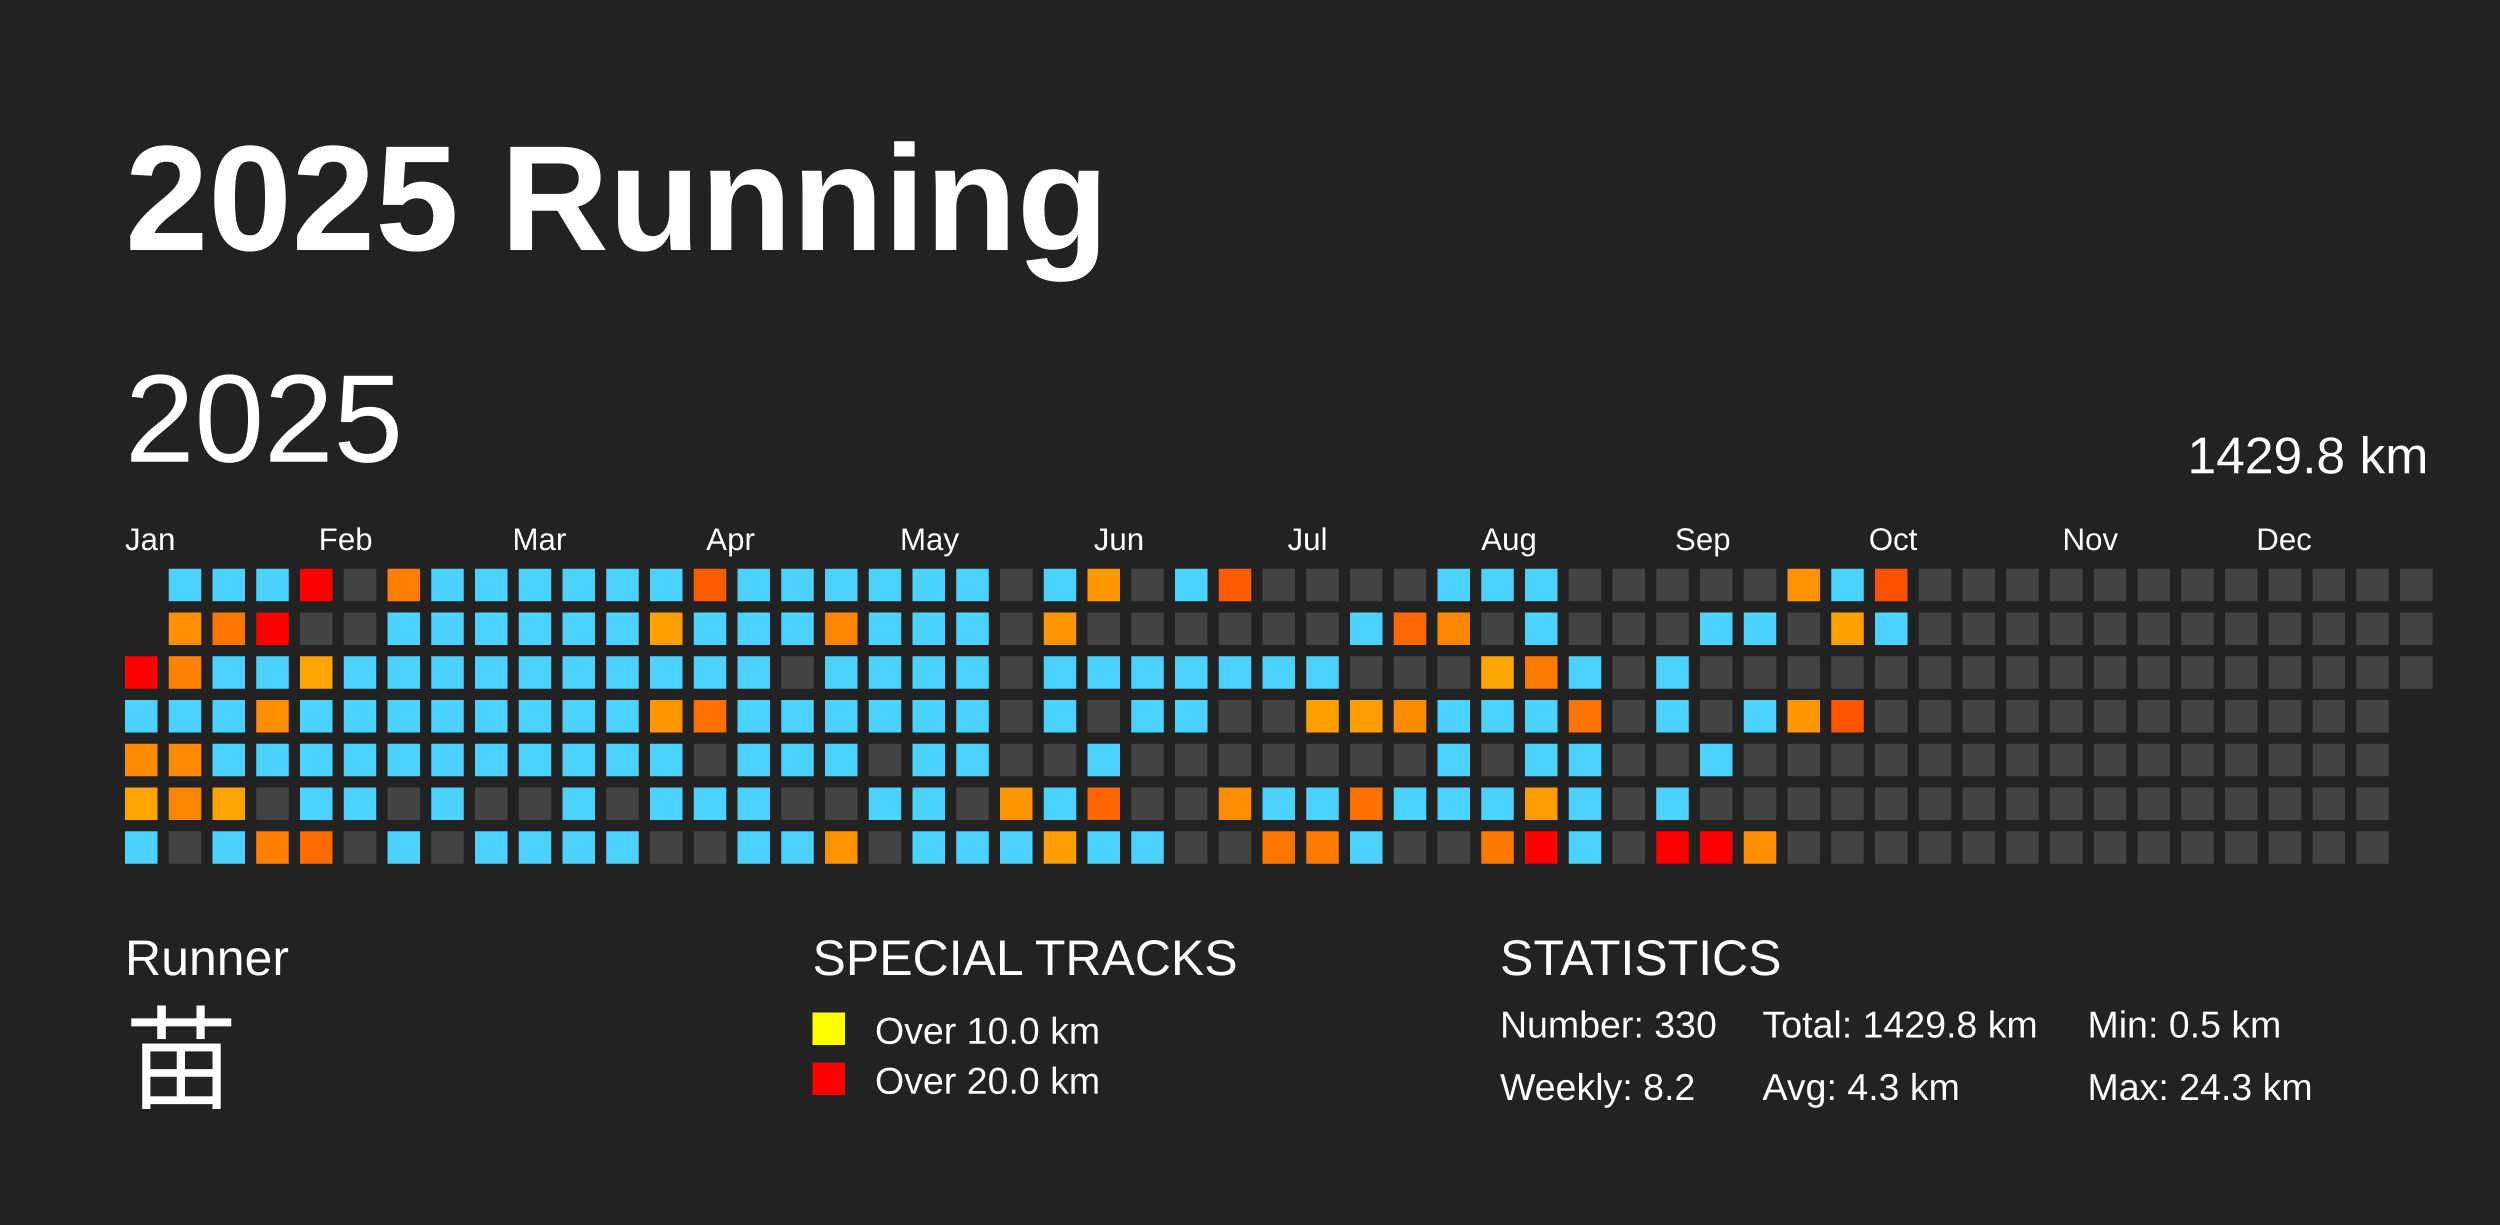
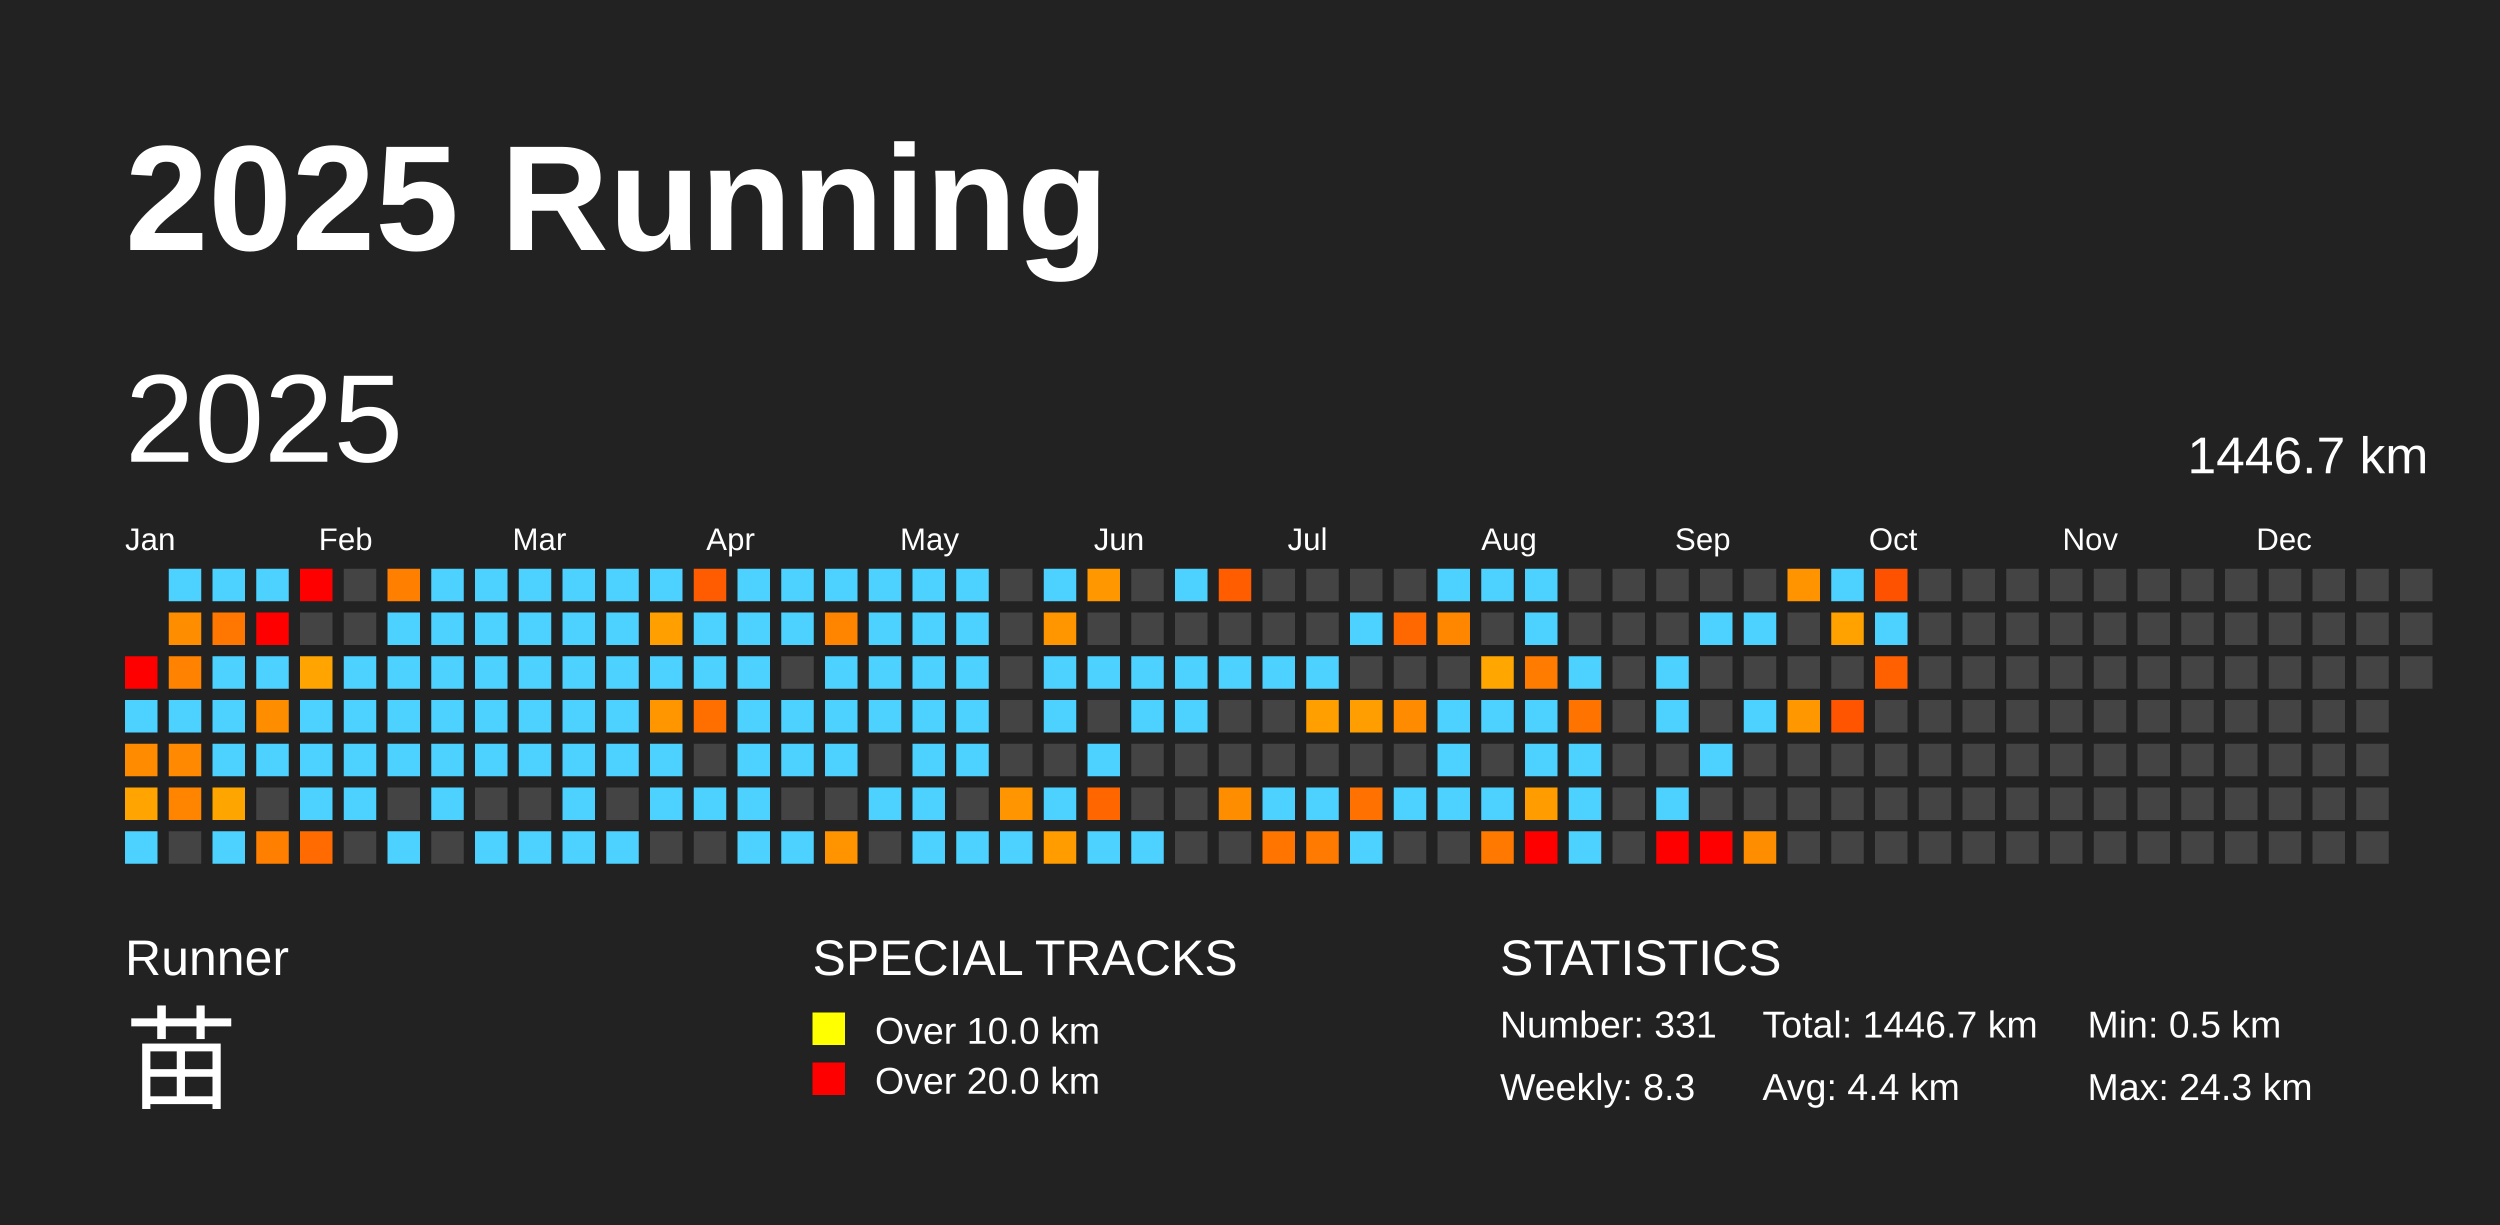
<svg xmlns="http://www.w3.org/2000/svg" baseProfile="full" height="98mm" version="1.1" viewBox="0,0,200,98" width="200mm">
  <defs />
  <rect fill="#222222" height="98" width="200" x="0" y="0" />
  <text fill="#FFFFFF" style="font-size:12px; font-family:Arial; font-weight:bold;" x="10" y="20">2025 Running</text>
  <text fill="#FFFFFF" style="font-size:4px; font-family:Arial" x="10" y="78">Runner</text>
  <text fill="#FFFFFF" style="font-size:9px; font-family:Arial" x="10" y="88">苗</text>
  <text fill="#FFFFFF" style="font-size:4px; font-family:Arial" x="65" y="78">SPECIAL TRACKS</text>
  <rect fill="yellow" height="2.6" width="2.6" x="65" y="81" />
  <text fill="#FFFFFF" style="font-size:3px; font-family:Arial" x="70" y="83.5">Over 10.0 km</text>
  <rect fill="red" height="2.6" width="2.6" x="65" y="85" />
  <text fill="#FFFFFF" style="font-size:3px; font-family:Arial" x="70" y="87.5">Over 20.0 km</text>
  <text fill="#FFFFFF" style="font-size:4px; font-family:Arial" x="120" y="78">STATISTICS</text>
-   <text fill="#FFFFFF" style="font-size:3px; font-family:Arial" x="120" y="83">Number: 330</text>
-   <text fill="#FFFFFF" style="font-size:3px; font-family:Arial" x="120" y="88">Weekly: 8.2</text>
-   <text fill="#FFFFFF" style="font-size:3px; font-family:Arial" x="141" y="83">Total: 1429.8 km</text>
-   <text fill="#FFFFFF" style="font-size:3px; font-family:Arial" x="141" y="88">Avg: 4.3 km</text>
+   <text fill="#FFFFFF" style="font-size:3px; font-family:Arial" x="120" y="83">Number: 331</text>
+   <text fill="#FFFFFF" style="font-size:3px; font-family:Arial" x="120" y="88">Weekly: 8.3</text>
+   <text fill="#FFFFFF" style="font-size:3px; font-family:Arial" x="141" y="83">Total: 1446.7 km</text>
+   <text fill="#FFFFFF" style="font-size:3px; font-family:Arial" x="141" y="88">Avg: 4.4 km</text>
  <text fill="#FFFFFF" style="font-size:3px; font-family:Arial" x="167" y="83">Min: 0.5 km</text>
  <text fill="#FFFFFF" style="font-size:3px; font-family:Arial" x="167" y="88">Max: 24.3 km</text>
  <text dominant-baseline="hanging" fill="#FFFFFF" style="font-size:10.0px; font-family:Arial;" x="10" y="30">2025</text>
-   <text dominant-baseline="hanging" fill="#FFFFFF" style="font-size:4.125px; font-family:Arial;" x="175" y="35">1429.8 km</text>
+   <text dominant-baseline="hanging" fill="#FFFFFF" style="font-size:4.125px; font-family:Arial;" x="175" y="35">1446.7 km</text>
  <text fill="#FFFFFF" style="font-size:2.5px; font-family:Arial" x="10.0" y="44">Jan</text>
  <text fill="#FFFFFF" style="font-size:2.5px; font-family:Arial" x="25.5" y="44">Feb</text>
  <text fill="#FFFFFF" style="font-size:2.5px; font-family:Arial" x="41.0" y="44">Mar</text>
  <text fill="#FFFFFF" style="font-size:2.5px; font-family:Arial" x="56.5" y="44">Apr</text>
  <text fill="#FFFFFF" style="font-size:2.5px; font-family:Arial" x="72.0" y="44">May</text>
  <text fill="#FFFFFF" style="font-size:2.5px; font-family:Arial" x="87.5" y="44">Jun</text>
  <text fill="#FFFFFF" style="font-size:2.5px; font-family:Arial" x="103.0" y="44">Jul</text>
  <text fill="#FFFFFF" style="font-size:2.5px; font-family:Arial" x="118.5" y="44">Aug</text>
  <text fill="#FFFFFF" style="font-size:2.5px; font-family:Arial" x="134.0" y="44">Sep</text>
  <text fill="#FFFFFF" style="font-size:2.5px; font-family:Arial" x="149.5" y="44">Oct</text>
  <text fill="#FFFFFF" style="font-size:2.5px; font-family:Arial" x="165.0" y="44">Nov</text>
  <text fill="#FFFFFF" style="font-size:2.5px; font-family:Arial" x="180.5" y="44">Dec</text>
  <rect fill="red" height="2.6" width="2.6" x="10.0" y="52.5" />
  <rect fill="#4dd2ff" height="2.6" width="2.6" x="10.0" y="56.0" />
  <rect fill="#ff8c00" height="2.6" width="2.6" x="10.0" y="59.5" />
  <rect fill="#ffa400" height="2.6" width="2.6" x="10.0" y="63.0" />
  <rect fill="#4dd2ff" height="2.6" width="2.6" x="10.0" y="66.5" />
  <rect fill="#4dd2ff" height="2.6" width="2.6" x="13.5" y="45.5" />
  <rect fill="#ff8d00" height="2.6" width="2.6" x="13.5" y="49.0" />
  <rect fill="#ff8300" height="2.6" width="2.6" x="13.5" y="52.5" />
  <rect fill="#4dd2ff" height="2.6" width="2.6" x="13.5" y="56.0" />
  <rect fill="#ff8900" height="2.6" width="2.6" x="13.5" y="59.5" />
  <rect fill="#ff8400" height="2.6" width="2.6" x="13.5" y="63.0" />
  <rect fill="#444444" height="2.6" width="2.6" x="13.5" y="66.5" />
  <rect fill="#4dd2ff" height="2.6" width="2.6" x="17.0" y="45.5" />
  <rect fill="#ff7700" height="2.6" width="2.6" x="17.0" y="49.0" />
  <rect fill="#4dd2ff" height="2.6" width="2.6" x="17.0" y="52.5" />
  <rect fill="#4dd2ff" height="2.6" width="2.6" x="17.0" y="56.0" />
  <rect fill="#4dd2ff" height="2.6" width="2.6" x="17.0" y="59.5" />
  <rect fill="#ffa500" height="2.6" width="2.6" x="17.0" y="63.0" />
  <rect fill="#4dd2ff" height="2.6" width="2.6" x="17.0" y="66.5" />
  <rect fill="#4dd2ff" height="2.6" width="2.6" x="20.5" y="45.5" />
  <rect fill="red" height="2.6" width="2.6" x="20.5" y="49.0" />
  <rect fill="#4dd2ff" height="2.6" width="2.6" x="20.5" y="52.5" />
  <rect fill="#ff8d00" height="2.6" width="2.6" x="20.5" y="56.0" />
  <rect fill="#4dd2ff" height="2.6" width="2.6" x="20.5" y="59.5" />
  <rect fill="#444444" height="2.6" width="2.6" x="20.5" y="63.0" />
  <rect fill="#ff7f00" height="2.6" width="2.6" x="20.5" y="66.5" />
  <rect fill="red" height="2.6" width="2.6" x="24.0" y="45.5" />
  <rect fill="#444444" height="2.6" width="2.6" x="24.0" y="49.0" />
  <rect fill="#ffa400" height="2.6" width="2.6" x="24.0" y="52.5" />
  <rect fill="#4dd2ff" height="2.6" width="2.6" x="24.0" y="56.0" />
  <rect fill="#4dd2ff" height="2.6" width="2.6" x="24.0" y="59.5" />
  <rect fill="#4dd2ff" height="2.6" width="2.6" x="24.0" y="63.0" />
  <rect fill="#ff6b00" height="2.6" width="2.6" x="24.0" y="66.5" />
  <rect fill="#444444" height="2.6" width="2.6" x="27.5" y="45.5" />
  <rect fill="#444444" height="2.6" width="2.6" x="27.5" y="49.0" />
  <rect fill="#4dd2ff" height="2.6" width="2.6" x="27.5" y="52.5" />
  <rect fill="#4dd2ff" height="2.6" width="2.6" x="27.5" y="56.0" />
  <rect fill="#4dd2ff" height="2.6" width="2.6" x="27.5" y="59.5" />
  <rect fill="#4dd2ff" height="2.6" width="2.6" x="27.5" y="63.0" />
  <rect fill="#444444" height="2.6" width="2.6" x="27.5" y="66.5" />
  <rect fill="#ff8000" height="2.6" width="2.6" x="31.0" y="45.5" />
  <rect fill="#4dd2ff" height="2.6" width="2.6" x="31.0" y="49.0" />
  <rect fill="#4dd2ff" height="2.6" width="2.6" x="31.0" y="52.5" />
  <rect fill="#4dd2ff" height="2.6" width="2.6" x="31.0" y="56.0" />
  <rect fill="#4dd2ff" height="2.6" width="2.6" x="31.0" y="59.5" />
  <rect fill="#444444" height="2.6" width="2.6" x="31.0" y="63.0" />
  <rect fill="#4dd2ff" height="2.6" width="2.6" x="31.0" y="66.5" />
  <rect fill="#4dd2ff" height="2.6" width="2.6" x="34.5" y="45.5" />
  <rect fill="#4dd2ff" height="2.6" width="2.6" x="34.5" y="49.0" />
  <rect fill="#4dd2ff" height="2.6" width="2.6" x="34.5" y="52.5" />
  <rect fill="#4dd2ff" height="2.6" width="2.6" x="34.5" y="56.0" />
  <rect fill="#4dd2ff" height="2.6" width="2.6" x="34.5" y="59.5" />
  <rect fill="#4dd2ff" height="2.6" width="2.6" x="34.5" y="63.0" />
  <rect fill="#444444" height="2.6" width="2.6" x="34.5" y="66.5" />
  <rect fill="#4dd2ff" height="2.6" width="2.6" x="38.0" y="45.5" />
  <rect fill="#4dd2ff" height="2.6" width="2.6" x="38.0" y="49.0" />
  <rect fill="#4dd2ff" height="2.6" width="2.6" x="38.0" y="52.5" />
  <rect fill="#4dd2ff" height="2.6" width="2.6" x="38.0" y="56.0" />
  <rect fill="#4dd2ff" height="2.6" width="2.6" x="38.0" y="59.5" />
  <rect fill="#444444" height="2.6" width="2.6" x="38.0" y="63.0" />
  <rect fill="#4dd2ff" height="2.6" width="2.6" x="38.0" y="66.5" />
  <rect fill="#4dd2ff" height="2.6" width="2.6" x="41.5" y="45.5" />
  <rect fill="#4dd2ff" height="2.6" width="2.6" x="41.5" y="49.0" />
  <rect fill="#4dd2ff" height="2.6" width="2.6" x="41.5" y="52.5" />
  <rect fill="#4dd2ff" height="2.6" width="2.6" x="41.5" y="56.0" />
  <rect fill="#4dd2ff" height="2.6" width="2.6" x="41.5" y="59.5" />
  <rect fill="#444444" height="2.6" width="2.6" x="41.5" y="63.0" />
  <rect fill="#4dd2ff" height="2.6" width="2.6" x="41.5" y="66.5" />
  <rect fill="#4dd2ff" height="2.6" width="2.6" x="45.0" y="45.5" />
  <rect fill="#4dd2ff" height="2.6" width="2.6" x="45.0" y="49.0" />
  <rect fill="#4dd2ff" height="2.6" width="2.6" x="45.0" y="52.5" />
  <rect fill="#4dd2ff" height="2.6" width="2.6" x="45.0" y="56.0" />
  <rect fill="#4dd2ff" height="2.6" width="2.6" x="45.0" y="59.5" />
  <rect fill="#4dd2ff" height="2.6" width="2.6" x="45.0" y="63.0" />
  <rect fill="#4dd2ff" height="2.6" width="2.6" x="45.0" y="66.5" />
  <rect fill="#4dd2ff" height="2.6" width="2.6" x="48.5" y="45.5" />
  <rect fill="#4dd2ff" height="2.6" width="2.6" x="48.5" y="49.0" />
  <rect fill="#4dd2ff" height="2.6" width="2.6" x="48.5" y="52.5" />
  <rect fill="#4dd2ff" height="2.6" width="2.6" x="48.5" y="56.0" />
  <rect fill="#4dd2ff" height="2.6" width="2.6" x="48.5" y="59.5" />
  <rect fill="#444444" height="2.6" width="2.6" x="48.5" y="63.0" />
  <rect fill="#4dd2ff" height="2.6" width="2.6" x="48.5" y="66.5" />
  <rect fill="#4dd2ff" height="2.6" width="2.6" x="52.0" y="45.5" />
  <rect fill="#ff9f00" height="2.6" width="2.6" x="52.0" y="49.0" />
  <rect fill="#4dd2ff" height="2.6" width="2.6" x="52.0" y="52.5" />
  <rect fill="#ff9600" height="2.6" width="2.6" x="52.0" y="56.0" />
  <rect fill="#4dd2ff" height="2.6" width="2.6" x="52.0" y="59.5" />
  <rect fill="#4dd2ff" height="2.6" width="2.6" x="52.0" y="63.0" />
  <rect fill="#444444" height="2.6" width="2.6" x="52.0" y="66.5" />
  <rect fill="#ff5b00" height="2.6" width="2.6" x="55.5" y="45.5" />
  <rect fill="#4dd2ff" height="2.6" width="2.6" x="55.5" y="49.0" />
  <rect fill="#4dd2ff" height="2.6" width="2.6" x="55.5" y="52.5" />
  <rect fill="#ff6f00" height="2.6" width="2.6" x="55.5" y="56.0" />
  <rect fill="#444444" height="2.6" width="2.6" x="55.5" y="59.5" />
  <rect fill="#4dd2ff" height="2.6" width="2.6" x="55.5" y="63.0" />
  <rect fill="#444444" height="2.6" width="2.6" x="55.5" y="66.5" />
  <rect fill="#4dd2ff" height="2.6" width="2.6" x="59.0" y="45.5" />
  <rect fill="#4dd2ff" height="2.6" width="2.6" x="59.0" y="49.0" />
  <rect fill="#4dd2ff" height="2.6" width="2.6" x="59.0" y="52.5" />
  <rect fill="#4dd2ff" height="2.6" width="2.6" x="59.0" y="56.0" />
  <rect fill="#4dd2ff" height="2.6" width="2.6" x="59.0" y="59.5" />
  <rect fill="#4dd2ff" height="2.6" width="2.6" x="59.0" y="63.0" />
  <rect fill="#4dd2ff" height="2.6" width="2.6" x="59.0" y="66.5" />
  <rect fill="#4dd2ff" height="2.6" width="2.6" x="62.5" y="45.5" />
  <rect fill="#4dd2ff" height="2.6" width="2.6" x="62.5" y="49.0" />
  <rect fill="#444444" height="2.6" width="2.6" x="62.5" y="52.5" />
  <rect fill="#4dd2ff" height="2.6" width="2.6" x="62.5" y="56.0" />
  <rect fill="#4dd2ff" height="2.6" width="2.6" x="62.5" y="59.5" />
  <rect fill="#444444" height="2.6" width="2.6" x="62.5" y="63.0" />
  <rect fill="#4dd2ff" height="2.6" width="2.6" x="62.5" y="66.5" />
  <rect fill="#4dd2ff" height="2.6" width="2.6" x="66.0" y="45.5" />
  <rect fill="#ff8400" height="2.6" width="2.6" x="66.0" y="49.0" />
  <rect fill="#4dd2ff" height="2.6" width="2.6" x="66.0" y="52.5" />
  <rect fill="#4dd2ff" height="2.6" width="2.6" x="66.0" y="56.0" />
  <rect fill="#4dd2ff" height="2.6" width="2.6" x="66.0" y="59.5" />
  <rect fill="#444444" height="2.6" width="2.6" x="66.0" y="63.0" />
  <rect fill="#ff9300" height="2.6" width="2.6" x="66.0" y="66.5" />
  <rect fill="#4dd2ff" height="2.6" width="2.6" x="69.5" y="45.5" />
  <rect fill="#4dd2ff" height="2.6" width="2.6" x="69.5" y="49.0" />
  <rect fill="#4dd2ff" height="2.6" width="2.6" x="69.5" y="52.5" />
  <rect fill="#4dd2ff" height="2.6" width="2.6" x="69.5" y="56.0" />
  <rect fill="#444444" height="2.6" width="2.6" x="69.5" y="59.5" />
  <rect fill="#4dd2ff" height="2.6" width="2.6" x="69.5" y="63.0" />
  <rect fill="#444444" height="2.6" width="2.6" x="69.5" y="66.5" />
  <rect fill="#4dd2ff" height="2.6" width="2.6" x="73.0" y="45.5" />
  <rect fill="#4dd2ff" height="2.6" width="2.6" x="73.0" y="49.0" />
  <rect fill="#4dd2ff" height="2.6" width="2.6" x="73.0" y="52.5" />
  <rect fill="#4dd2ff" height="2.6" width="2.6" x="73.0" y="56.0" />
  <rect fill="#4dd2ff" height="2.6" width="2.6" x="73.0" y="59.5" />
  <rect fill="#4dd2ff" height="2.6" width="2.6" x="73.0" y="63.0" />
  <rect fill="#4dd2ff" height="2.6" width="2.6" x="73.0" y="66.5" />
  <rect fill="#4dd2ff" height="2.6" width="2.6" x="76.5" y="45.5" />
  <rect fill="#4dd2ff" height="2.6" width="2.6" x="76.5" y="49.0" />
  <rect fill="#4dd2ff" height="2.6" width="2.6" x="76.5" y="52.5" />
  <rect fill="#4dd2ff" height="2.6" width="2.6" x="76.5" y="56.0" />
  <rect fill="#4dd2ff" height="2.6" width="2.6" x="76.5" y="59.5" />
  <rect fill="#444444" height="2.6" width="2.6" x="76.5" y="63.0" />
  <rect fill="#4dd2ff" height="2.6" width="2.6" x="76.5" y="66.5" />
  <rect fill="#444444" height="2.6" width="2.6" x="80.0" y="45.5" />
  <rect fill="#444444" height="2.6" width="2.6" x="80.0" y="49.0" />
  <rect fill="#444444" height="2.6" width="2.6" x="80.0" y="52.5" />
  <rect fill="#444444" height="2.6" width="2.6" x="80.0" y="56.0" />
  <rect fill="#444444" height="2.6" width="2.6" x="80.0" y="59.5" />
  <rect fill="#ff9500" height="2.6" width="2.6" x="80.0" y="63.0" />
  <rect fill="#4dd2ff" height="2.6" width="2.6" x="80.0" y="66.5" />
  <rect fill="#4dd2ff" height="2.6" width="2.6" x="83.5" y="45.5" />
  <rect fill="#ff9600" height="2.6" width="2.6" x="83.5" y="49.0" />
  <rect fill="#4dd2ff" height="2.6" width="2.6" x="83.5" y="52.5" />
  <rect fill="#4dd2ff" height="2.6" width="2.6" x="83.5" y="56.0" />
  <rect fill="#444444" height="2.6" width="2.6" x="83.5" y="59.5" />
  <rect fill="#4dd2ff" height="2.6" width="2.6" x="83.5" y="63.0" />
  <rect fill="#ff9c00" height="2.6" width="2.6" x="83.5" y="66.5" />
  <rect fill="#ff9700" height="2.6" width="2.6" x="87.0" y="45.5" />
  <rect fill="#444444" height="2.6" width="2.6" x="87.0" y="49.0" />
  <rect fill="#4dd2ff" height="2.6" width="2.6" x="87.0" y="52.5" />
  <rect fill="#444444" height="2.6" width="2.6" x="87.0" y="56.0" />
  <rect fill="#4dd2ff" height="2.6" width="2.6" x="87.0" y="59.5" />
  <rect fill="#ff6600" height="2.6" width="2.6" x="87.0" y="63.0" />
  <rect fill="#4dd2ff" height="2.6" width="2.6" x="87.0" y="66.5" />
  <rect fill="#444444" height="2.6" width="2.6" x="90.5" y="45.5" />
  <rect fill="#444444" height="2.6" width="2.6" x="90.5" y="49.0" />
  <rect fill="#4dd2ff" height="2.6" width="2.6" x="90.5" y="52.5" />
  <rect fill="#4dd2ff" height="2.6" width="2.6" x="90.5" y="56.0" />
  <rect fill="#444444" height="2.6" width="2.6" x="90.5" y="59.5" />
  <rect fill="#444444" height="2.6" width="2.6" x="90.5" y="63.0" />
  <rect fill="#4dd2ff" height="2.6" width="2.6" x="90.5" y="66.5" />
  <rect fill="#4dd2ff" height="2.6" width="2.6" x="94.0" y="45.5" />
  <rect fill="#444444" height="2.6" width="2.6" x="94.0" y="49.0" />
  <rect fill="#4dd2ff" height="2.6" width="2.6" x="94.0" y="52.5" />
  <rect fill="#4dd2ff" height="2.6" width="2.6" x="94.0" y="56.0" />
  <rect fill="#444444" height="2.6" width="2.6" x="94.0" y="59.5" />
  <rect fill="#444444" height="2.6" width="2.6" x="94.0" y="63.0" />
  <rect fill="#444444" height="2.6" width="2.6" x="94.0" y="66.5" />
  <rect fill="#ff5d00" height="2.6" width="2.6" x="97.5" y="45.5" />
  <rect fill="#444444" height="2.6" width="2.6" x="97.5" y="49.0" />
  <rect fill="#4dd2ff" height="2.6" width="2.6" x="97.5" y="52.5" />
  <rect fill="#444444" height="2.6" width="2.6" x="97.5" y="56.0" />
  <rect fill="#444444" height="2.6" width="2.6" x="97.5" y="59.5" />
  <rect fill="#ff8d00" height="2.6" width="2.6" x="97.5" y="63.0" />
  <rect fill="#444444" height="2.6" width="2.6" x="97.5" y="66.5" />
  <rect fill="#444444" height="2.6" width="2.6" x="101.0" y="45.5" />
  <rect fill="#444444" height="2.6" width="2.6" x="101.0" y="49.0" />
  <rect fill="#4dd2ff" height="2.6" width="2.6" x="101.0" y="52.5" />
  <rect fill="#444444" height="2.6" width="2.6" x="101.0" y="56.0" />
  <rect fill="#444444" height="2.6" width="2.6" x="101.0" y="59.5" />
  <rect fill="#4dd2ff" height="2.6" width="2.6" x="101.0" y="63.0" />
  <rect fill="#ff7500" height="2.6" width="2.6" x="101.0" y="66.5" />
  <rect fill="#444444" height="2.6" width="2.6" x="104.5" y="45.5" />
  <rect fill="#444444" height="2.6" width="2.6" x="104.5" y="49.0" />
  <rect fill="#4dd2ff" height="2.6" width="2.6" x="104.5" y="52.5" />
  <rect fill="#ff9f00" height="2.6" width="2.6" x="104.5" y="56.0" />
  <rect fill="#444444" height="2.6" width="2.6" x="104.5" y="59.5" />
  <rect fill="#4dd2ff" height="2.6" width="2.6" x="104.5" y="63.0" />
  <rect fill="#ff7a00" height="2.6" width="2.6" x="104.5" y="66.5" />
  <rect fill="#444444" height="2.6" width="2.6" x="108.0" y="45.5" />
  <rect fill="#4dd2ff" height="2.6" width="2.6" x="108.0" y="49.0" />
  <rect fill="#444444" height="2.6" width="2.6" x="108.0" y="52.5" />
  <rect fill="#ff9e00" height="2.6" width="2.6" x="108.0" y="56.0" />
  <rect fill="#444444" height="2.6" width="2.6" x="108.0" y="59.5" />
  <rect fill="#ff7100" height="2.6" width="2.6" x="108.0" y="63.0" />
  <rect fill="#4dd2ff" height="2.6" width="2.6" x="108.0" y="66.5" />
  <rect fill="#444444" height="2.6" width="2.6" x="111.5" y="45.5" />
  <rect fill="#ff6700" height="2.6" width="2.6" x="111.5" y="49.0" />
  <rect fill="#444444" height="2.6" width="2.6" x="111.5" y="52.5" />
  <rect fill="#ff8b00" height="2.6" width="2.6" x="111.5" y="56.0" />
  <rect fill="#444444" height="2.6" width="2.6" x="111.5" y="59.5" />
  <rect fill="#4dd2ff" height="2.6" width="2.6" x="111.5" y="63.0" />
  <rect fill="#444444" height="2.6" width="2.6" x="111.5" y="66.5" />
  <rect fill="#4dd2ff" height="2.6" width="2.6" x="115.0" y="45.5" />
  <rect fill="#ff8700" height="2.6" width="2.6" x="115.0" y="49.0" />
  <rect fill="#444444" height="2.6" width="2.6" x="115.0" y="52.5" />
  <rect fill="#4dd2ff" height="2.6" width="2.6" x="115.0" y="56.0" />
  <rect fill="#4dd2ff" height="2.6" width="2.6" x="115.0" y="59.5" />
  <rect fill="#4dd2ff" height="2.6" width="2.6" x="115.0" y="63.0" />
  <rect fill="#444444" height="2.6" width="2.6" x="115.0" y="66.5" />
  <rect fill="#4dd2ff" height="2.6" width="2.6" x="118.5" y="45.5" />
  <rect fill="#444444" height="2.6" width="2.6" x="118.5" y="49.0" />
  <rect fill="#ffa600" height="2.6" width="2.6" x="118.5" y="52.5" />
  <rect fill="#4dd2ff" height="2.6" width="2.6" x="118.5" y="56.0" />
  <rect fill="#444444" height="2.6" width="2.6" x="118.5" y="59.5" />
  <rect fill="#4dd2ff" height="2.6" width="2.6" x="118.5" y="63.0" />
  <rect fill="#ff7900" height="2.6" width="2.6" x="118.5" y="66.5" />
  <rect fill="#4dd2ff" height="2.6" width="2.6" x="122.0" y="45.5" />
  <rect fill="#4dd2ff" height="2.6" width="2.6" x="122.0" y="49.0" />
  <rect fill="#ff7c00" height="2.6" width="2.6" x="122.0" y="52.5" />
  <rect fill="#4dd2ff" height="2.6" width="2.6" x="122.0" y="56.0" />
  <rect fill="#4dd2ff" height="2.6" width="2.6" x="122.0" y="59.5" />
  <rect fill="#ff9c00" height="2.6" width="2.6" x="122.0" y="63.0" />
  <rect fill="red" height="2.6" width="2.6" x="122.0" y="66.5" />
  <rect fill="#444444" height="2.6" width="2.6" x="125.5" y="45.5" />
  <rect fill="#444444" height="2.6" width="2.6" x="125.5" y="49.0" />
  <rect fill="#4dd2ff" height="2.6" width="2.6" x="125.5" y="52.5" />
  <rect fill="#ff7300" height="2.6" width="2.6" x="125.5" y="56.0" />
  <rect fill="#4dd2ff" height="2.6" width="2.6" x="125.5" y="59.5" />
  <rect fill="#4dd2ff" height="2.6" width="2.6" x="125.5" y="63.0" />
  <rect fill="#4dd2ff" height="2.6" width="2.6" x="125.5" y="66.5" />
  <rect fill="#444444" height="2.6" width="2.6" x="129.0" y="45.5" />
  <rect fill="#444444" height="2.6" width="2.6" x="129.0" y="49.0" />
  <rect fill="#444444" height="2.6" width="2.6" x="129.0" y="52.5" />
  <rect fill="#444444" height="2.6" width="2.6" x="129.0" y="56.0" />
  <rect fill="#444444" height="2.6" width="2.6" x="129.0" y="59.5" />
  <rect fill="#444444" height="2.6" width="2.6" x="129.0" y="63.0" />
  <rect fill="#444444" height="2.6" width="2.6" x="129.0" y="66.5" />
  <rect fill="#444444" height="2.6" width="2.6" x="132.5" y="45.5" />
  <rect fill="#444444" height="2.6" width="2.6" x="132.5" y="49.0" />
  <rect fill="#4dd2ff" height="2.6" width="2.6" x="132.5" y="52.5" />
  <rect fill="#4dd2ff" height="2.6" width="2.6" x="132.5" y="56.0" />
  <rect fill="#444444" height="2.6" width="2.6" x="132.5" y="59.5" />
  <rect fill="#4dd2ff" height="2.6" width="2.6" x="132.5" y="63.0" />
  <rect fill="red" height="2.6" width="2.6" x="132.5" y="66.5" />
  <rect fill="#444444" height="2.6" width="2.6" x="136.0" y="45.5" />
  <rect fill="#4dd2ff" height="2.6" width="2.6" x="136.0" y="49.0" />
  <rect fill="#444444" height="2.6" width="2.6" x="136.0" y="52.5" />
  <rect fill="#444444" height="2.6" width="2.6" x="136.0" y="56.0" />
  <rect fill="#4dd2ff" height="2.6" width="2.6" x="136.0" y="59.5" />
  <rect fill="#444444" height="2.6" width="2.6" x="136.0" y="63.0" />
  <rect fill="red" height="2.6" width="2.6" x="136.0" y="66.5" />
  <rect fill="#444444" height="2.6" width="2.6" x="139.5" y="45.5" />
  <rect fill="#4dd2ff" height="2.6" width="2.6" x="139.5" y="49.0" />
  <rect fill="#444444" height="2.6" width="2.6" x="139.5" y="52.5" />
  <rect fill="#4dd2ff" height="2.6" width="2.6" x="139.5" y="56.0" />
  <rect fill="#444444" height="2.6" width="2.6" x="139.5" y="59.5" />
  <rect fill="#444444" height="2.6" width="2.6" x="139.5" y="63.0" />
  <rect fill="#ff8d00" height="2.6" width="2.6" x="139.5" y="66.5" />
  <rect fill="#ff9400" height="2.6" width="2.6" x="143.0" y="45.5" />
  <rect fill="#444444" height="2.6" width="2.6" x="143.0" y="49.0" />
  <rect fill="#444444" height="2.6" width="2.6" x="143.0" y="52.5" />
  <rect fill="#ff9700" height="2.6" width="2.6" x="143.0" y="56.0" />
  <rect fill="#444444" height="2.6" width="2.6" x="143.0" y="59.5" />
  <rect fill="#444444" height="2.6" width="2.6" x="143.0" y="63.0" />
  <rect fill="#444444" height="2.6" width="2.6" x="143.0" y="66.5" />
  <rect fill="#4dd2ff" height="2.6" width="2.6" x="146.5" y="45.5" />
  <rect fill="#ffa200" height="2.6" width="2.6" x="146.5" y="49.0" />
  <rect fill="#444444" height="2.6" width="2.6" x="146.5" y="52.5" />
  <rect fill="#ff5400" height="2.6" width="2.6" x="146.5" y="56.0" />
  <rect fill="#444444" height="2.6" width="2.6" x="146.5" y="59.5" />
  <rect fill="#444444" height="2.6" width="2.6" x="146.5" y="63.0" />
  <rect fill="#444444" height="2.6" width="2.6" x="146.5" y="66.5" />
  <rect fill="#ff5200" height="2.6" width="2.6" x="150.0" y="45.5" />
  <rect fill="#4dd2ff" height="2.6" width="2.6" x="150.0" y="49.0" />
-   <rect fill="#444444" height="2.6" width="2.6" x="150.0" y="52.5" />
+   <rect fill="#ff6000" height="2.6" width="2.6" x="150.0" y="52.5" />
  <rect fill="#444444" height="2.6" width="2.6" x="150.0" y="56.0" />
  <rect fill="#444444" height="2.6" width="2.6" x="150.0" y="59.5" />
  <rect fill="#444444" height="2.6" width="2.6" x="150.0" y="63.0" />
  <rect fill="#444444" height="2.6" width="2.6" x="150.0" y="66.5" />
  <rect fill="#444444" height="2.6" width="2.6" x="153.5" y="45.5" />
  <rect fill="#444444" height="2.6" width="2.6" x="153.5" y="49.0" />
  <rect fill="#444444" height="2.6" width="2.6" x="153.5" y="52.5" />
  <rect fill="#444444" height="2.6" width="2.6" x="153.5" y="56.0" />
  <rect fill="#444444" height="2.6" width="2.6" x="153.5" y="59.5" />
  <rect fill="#444444" height="2.6" width="2.6" x="153.5" y="63.0" />
  <rect fill="#444444" height="2.6" width="2.6" x="153.5" y="66.5" />
  <rect fill="#444444" height="2.6" width="2.6" x="157.0" y="45.5" />
  <rect fill="#444444" height="2.6" width="2.6" x="157.0" y="49.0" />
  <rect fill="#444444" height="2.6" width="2.6" x="157.0" y="52.5" />
  <rect fill="#444444" height="2.6" width="2.6" x="157.0" y="56.0" />
  <rect fill="#444444" height="2.6" width="2.6" x="157.0" y="59.5" />
  <rect fill="#444444" height="2.6" width="2.6" x="157.0" y="63.0" />
  <rect fill="#444444" height="2.6" width="2.6" x="157.0" y="66.5" />
  <rect fill="#444444" height="2.6" width="2.6" x="160.5" y="45.5" />
  <rect fill="#444444" height="2.6" width="2.6" x="160.5" y="49.0" />
  <rect fill="#444444" height="2.6" width="2.6" x="160.5" y="52.5" />
  <rect fill="#444444" height="2.6" width="2.6" x="160.5" y="56.0" />
  <rect fill="#444444" height="2.6" width="2.6" x="160.5" y="59.5" />
  <rect fill="#444444" height="2.6" width="2.6" x="160.5" y="63.0" />
  <rect fill="#444444" height="2.6" width="2.6" x="160.5" y="66.5" />
  <rect fill="#444444" height="2.6" width="2.6" x="164.0" y="45.5" />
  <rect fill="#444444" height="2.6" width="2.6" x="164.0" y="49.0" />
  <rect fill="#444444" height="2.6" width="2.6" x="164.0" y="52.5" />
  <rect fill="#444444" height="2.6" width="2.6" x="164.0" y="56.0" />
  <rect fill="#444444" height="2.6" width="2.6" x="164.0" y="59.5" />
  <rect fill="#444444" height="2.6" width="2.6" x="164.0" y="63.0" />
  <rect fill="#444444" height="2.6" width="2.6" x="164.0" y="66.5" />
  <rect fill="#444444" height="2.6" width="2.6" x="167.5" y="45.5" />
  <rect fill="#444444" height="2.6" width="2.6" x="167.5" y="49.0" />
  <rect fill="#444444" height="2.6" width="2.6" x="167.5" y="52.5" />
  <rect fill="#444444" height="2.6" width="2.6" x="167.5" y="56.0" />
  <rect fill="#444444" height="2.6" width="2.6" x="167.5" y="59.5" />
  <rect fill="#444444" height="2.6" width="2.6" x="167.5" y="63.0" />
  <rect fill="#444444" height="2.6" width="2.6" x="167.5" y="66.5" />
  <rect fill="#444444" height="2.6" width="2.6" x="171.0" y="45.5" />
  <rect fill="#444444" height="2.6" width="2.6" x="171.0" y="49.0" />
  <rect fill="#444444" height="2.6" width="2.6" x="171.0" y="52.5" />
  <rect fill="#444444" height="2.6" width="2.6" x="171.0" y="56.0" />
  <rect fill="#444444" height="2.6" width="2.6" x="171.0" y="59.5" />
  <rect fill="#444444" height="2.6" width="2.6" x="171.0" y="63.0" />
  <rect fill="#444444" height="2.6" width="2.6" x="171.0" y="66.5" />
  <rect fill="#444444" height="2.6" width="2.6" x="174.5" y="45.5" />
  <rect fill="#444444" height="2.6" width="2.6" x="174.5" y="49.0" />
  <rect fill="#444444" height="2.6" width="2.6" x="174.5" y="52.5" />
  <rect fill="#444444" height="2.6" width="2.6" x="174.5" y="56.0" />
  <rect fill="#444444" height="2.6" width="2.6" x="174.5" y="59.5" />
  <rect fill="#444444" height="2.6" width="2.6" x="174.5" y="63.0" />
  <rect fill="#444444" height="2.6" width="2.6" x="174.5" y="66.5" />
  <rect fill="#444444" height="2.6" width="2.6" x="178.0" y="45.5" />
  <rect fill="#444444" height="2.6" width="2.6" x="178.0" y="49.0" />
  <rect fill="#444444" height="2.6" width="2.6" x="178.0" y="52.5" />
  <rect fill="#444444" height="2.6" width="2.6" x="178.0" y="56.0" />
  <rect fill="#444444" height="2.6" width="2.6" x="178.0" y="59.5" />
  <rect fill="#444444" height="2.6" width="2.6" x="178.0" y="63.0" />
  <rect fill="#444444" height="2.6" width="2.6" x="178.0" y="66.5" />
  <rect fill="#444444" height="2.6" width="2.6" x="181.5" y="45.5" />
  <rect fill="#444444" height="2.6" width="2.6" x="181.5" y="49.0" />
  <rect fill="#444444" height="2.6" width="2.6" x="181.5" y="52.5" />
  <rect fill="#444444" height="2.6" width="2.6" x="181.5" y="56.0" />
  <rect fill="#444444" height="2.6" width="2.6" x="181.5" y="59.5" />
  <rect fill="#444444" height="2.6" width="2.6" x="181.5" y="63.0" />
  <rect fill="#444444" height="2.6" width="2.6" x="181.5" y="66.5" />
  <rect fill="#444444" height="2.6" width="2.6" x="185.0" y="45.5" />
  <rect fill="#444444" height="2.6" width="2.6" x="185.0" y="49.0" />
  <rect fill="#444444" height="2.6" width="2.6" x="185.0" y="52.5" />
  <rect fill="#444444" height="2.6" width="2.6" x="185.0" y="56.0" />
  <rect fill="#444444" height="2.6" width="2.6" x="185.0" y="59.5" />
  <rect fill="#444444" height="2.6" width="2.6" x="185.0" y="63.0" />
  <rect fill="#444444" height="2.6" width="2.6" x="185.0" y="66.5" />
  <rect fill="#444444" height="2.6" width="2.6" x="188.5" y="45.5" />
  <rect fill="#444444" height="2.6" width="2.6" x="188.5" y="49.0" />
  <rect fill="#444444" height="2.6" width="2.6" x="188.5" y="52.5" />
  <rect fill="#444444" height="2.6" width="2.6" x="188.5" y="56.0" />
  <rect fill="#444444" height="2.6" width="2.6" x="188.5" y="59.5" />
  <rect fill="#444444" height="2.6" width="2.6" x="188.5" y="63.0" />
  <rect fill="#444444" height="2.6" width="2.6" x="188.5" y="66.5" />
  <rect fill="#444444" height="2.6" width="2.6" x="192.0" y="45.5" />
  <rect fill="#444444" height="2.6" width="2.6" x="192.0" y="49.0" />
  <rect fill="#444444" height="2.6" width="2.6" x="192.0" y="52.5" />
</svg>
